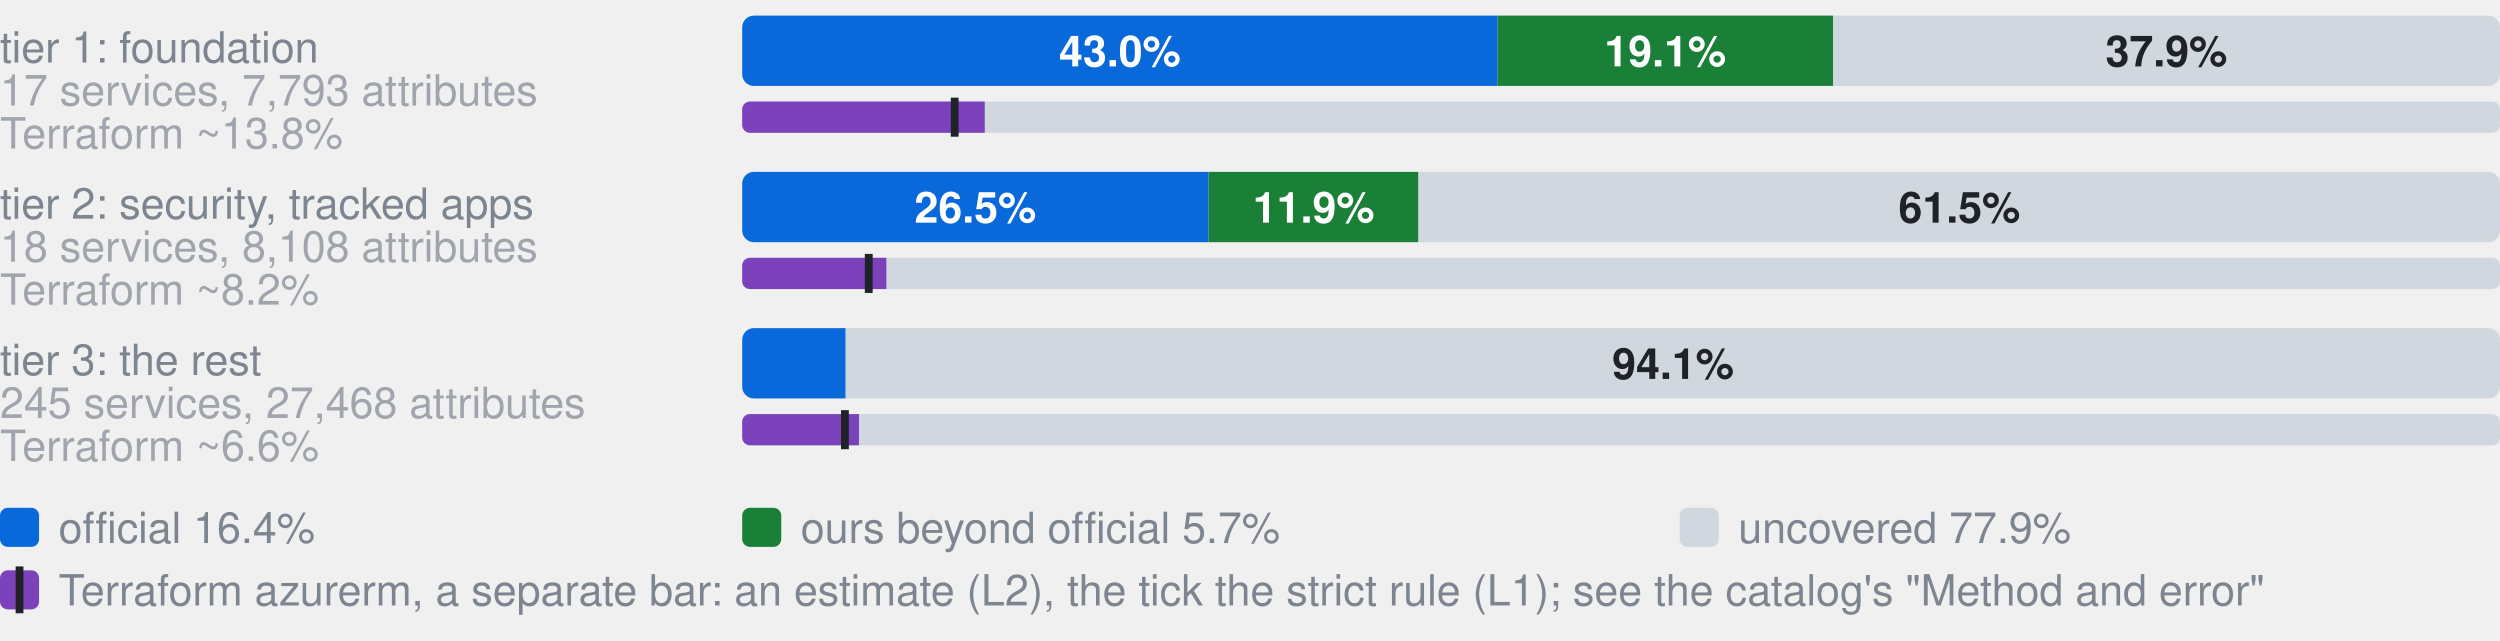
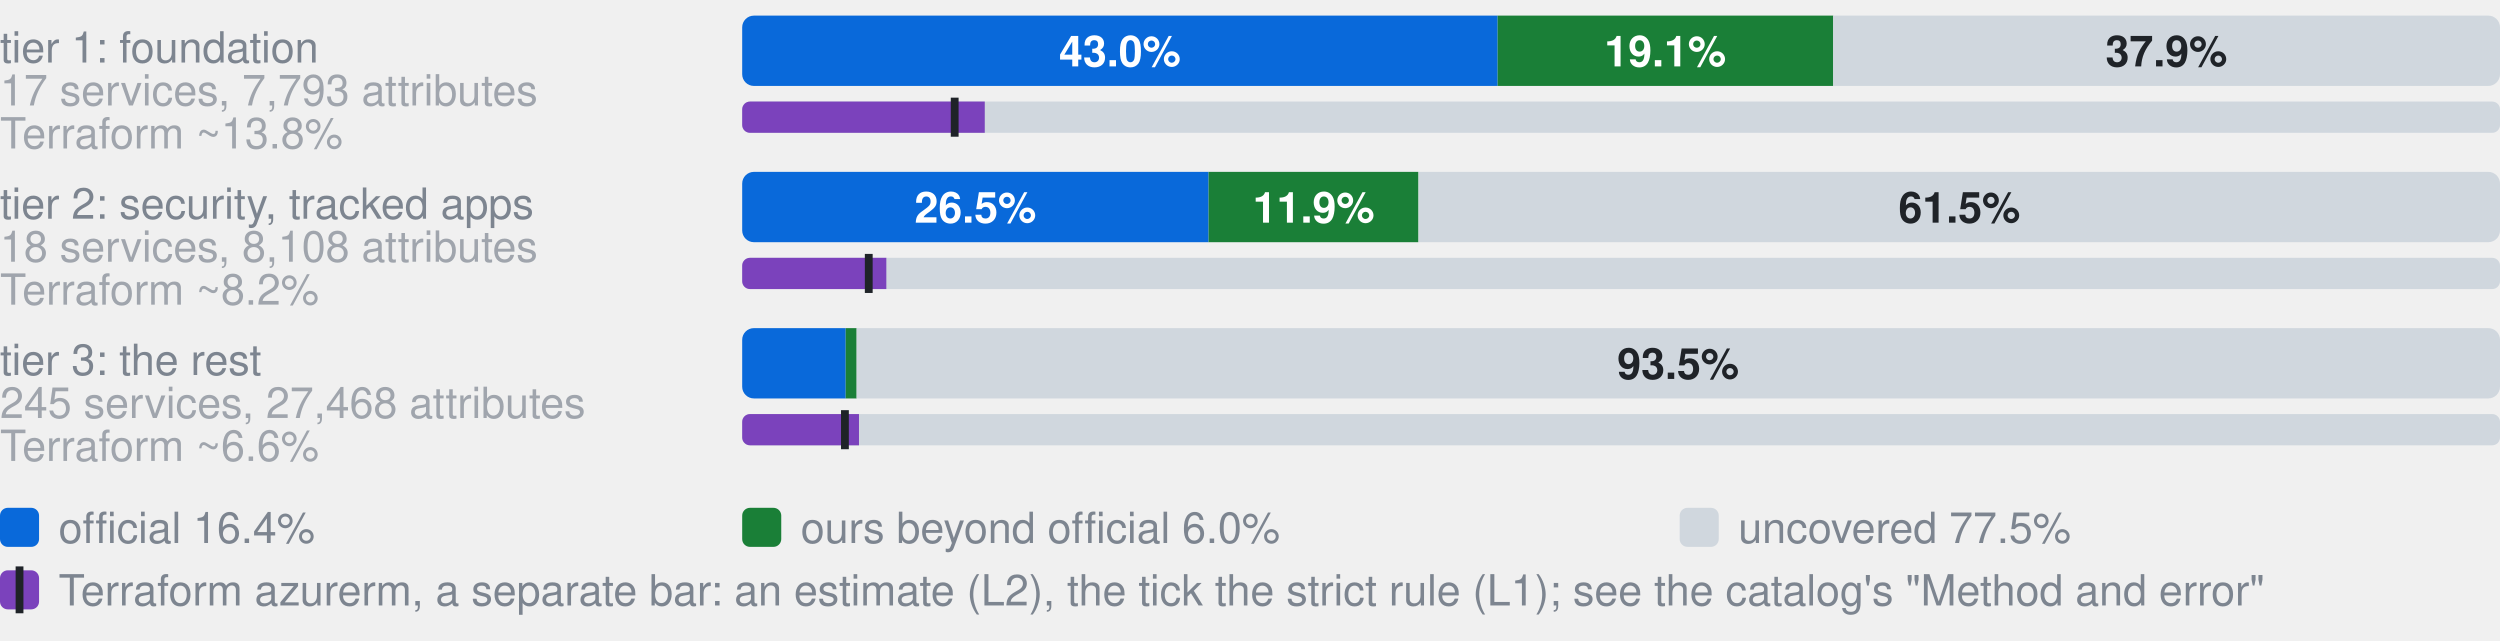
- <svg xmlns="http://www.w3.org/2000/svg" width="640" height="164" viewBox="0 0 640 164" role="img" aria-label="Coverage by tier. tier 1: foundation, 17 services, 7,793 attributes: 43.0% official, 19.1% ours beyond official, 37.9% uncovered, of 7793 attributes; Terraform azurerm, an estimate: 13.8% (L2), 12.1% by the strict rule (L1); tier 2: security, tracked apps, 18 services, 8,108 attributes: 26.5% official, 11.9% ours beyond official, 61.5% uncovered, of 8108 attributes; Terraform azurerm, an estimate: 8.2% (L2), 7.2% by the strict rule (L1); tier 3: the rest, 245 services, 27,468 attributes: 5.9% official, 0.0% ours beyond official, 94.1% uncovered, of 27468 attributes; Terraform azurerm, an estimate: 6.6% (L2), 5.9% by the strict rule (L1)">
+ <svg xmlns="http://www.w3.org/2000/svg" width="640" height="164" viewBox="0 0 640 164" role="img" aria-label="Coverage by tier. tier 1: foundation, 17 services, 7,793 attributes: 43.0% official, 19.1% ours beyond official, 37.9% uncovered, of 7793 attributes; Terraform azurerm, an estimate: 13.8% (L2), 12.1% by the strict rule (L1); tier 2: security, tracked apps, 18 services, 8,108 attributes: 26.5% official, 11.9% ours beyond official, 61.5% uncovered, of 8108 attributes; Terraform azurerm, an estimate: 8.2% (L2), 7.2% by the strict rule (L1); tier 3: the rest, 245 services, 27,468 attributes: 5.9% official, 0.6% ours beyond official, 93.5% uncovered, of 27468 attributes; Terraform azurerm, an estimate: 6.6% (L2), 5.9% by the strict rule (L1)">
  <style>text{font-family:-apple-system,BlinkMacSystemFont,"Segoe UI",Helvetica,Arial,sans-serif}.s{font-size:11px;font-weight:600}.t{font-size:11px;fill:#7d8590}.h{font-size:12px;font-weight:600;fill:#7d8590}</style>
  <text x="0" y="16.0" class="t">tier 1: foundation</text>
  <text x="0" y="27.0" class="t" opacity="0.7">17 services, 7,793 attributes</text>
  <clipPath id="g0">
    <rect x="190.0" y="4.0" width="450.0" height="18.0" rx="3" />
  </clipPath>
  <g clip-path="url(#g0)">
    <rect x="190.0" y="4.0" width="193.4" height="18.0" fill="#0969da" />
    <rect x="383.4" y="4.0" width="85.9" height="18.0" fill="#1a7f37" />
    <rect x="469.3" y="4.0" width="170.7" height="18.0" fill="#d0d7de" />
  </g>
  <text x="286.7" y="17.0" text-anchor="middle" fill="#fff" class="s">43.0%</text>
  <text x="426.3" y="17.0" text-anchor="middle" fill="#fff" class="s">19.1%</text>
  <text x="554.6" y="17.0" text-anchor="middle" fill="#1f2328" class="s">37.9%</text>
  <text x="0" y="38.0" class="t" opacity="0.7">Terraform ~13.8%</text>
  <clipPath id="t0">
    <rect x="190.0" y="26.0" width="450.0" height="8.0" rx="2" />
  </clipPath>
  <g clip-path="url(#t0)">
    <rect x="190.0" y="26.0" width="450.0" height="8.0" fill="#d0d7de" />
    <rect x="190.0" y="26.0" width="62.1" height="8.0" fill="#7b42bc" />
  </g>
  <rect x="243.4" y="25.0" width="2" height="10.0" fill="#1f2328" />
  <text x="0" y="56.0" class="t">tier 2: security, tracked apps</text>
  <text x="0" y="67.0" class="t" opacity="0.7">18 services, 8,108 attributes</text>
  <clipPath id="g1">
    <rect x="190.0" y="44.0" width="450.0" height="18.0" rx="3" />
  </clipPath>
  <g clip-path="url(#g1)">
    <rect x="190.0" y="44.0" width="119.4" height="18.0" fill="#0969da" />
    <rect x="309.4" y="44.0" width="53.7" height="18.0" fill="#1a7f37" />
    <rect x="363.2" y="44.0" width="276.8" height="18.0" fill="#d0d7de" />
  </g>
  <text x="249.7" y="57.0" text-anchor="middle" fill="#fff" class="s">26.5%</text>
  <text x="336.3" y="57.0" text-anchor="middle" fill="#fff" class="s">11.9%</text>
  <text x="501.6" y="57.0" text-anchor="middle" fill="#1f2328" class="s">61.5%</text>
  <text x="0" y="78.0" class="t" opacity="0.7">Terraform ~8.2%</text>
  <clipPath id="t1">
    <rect x="190.0" y="66.0" width="450.0" height="8.0" rx="2" />
  </clipPath>
  <g clip-path="url(#t1)">
    <rect x="190.0" y="66.0" width="450.0" height="8.0" fill="#d0d7de" />
    <rect x="190.0" y="66.0" width="36.9" height="8.0" fill="#7b42bc" />
  </g>
  <rect x="221.4" y="65.0" width="2" height="10.0" fill="#1f2328" />
  <text x="0" y="96.0" class="t">tier 3: the rest</text>
  <text x="0" y="107.0" class="t" opacity="0.7">245 services, 27,468 attributes</text>
  <clipPath id="g2">
    <rect x="190.0" y="84.0" width="450.0" height="18.0" rx="3" />
  </clipPath>
  <g clip-path="url(#g2)">
    <rect x="190.0" y="84.0" width="26.5" height="18.0" fill="#0969da" />
-     <rect x="216.5" y="84.0" width="0.0" height="18.0" fill="#1a7f37" />
-     <rect x="216.5" y="84.0" width="423.5" height="18.0" fill="#d0d7de" />
+     <rect x="216.5" y="84.0" width="2.8" height="18.0" fill="#1a7f37" />
+     <rect x="219.3" y="84.0" width="420.7" height="18.0" fill="#d0d7de" />
  </g>
-   <text x="428.3" y="97.0" text-anchor="middle" fill="#1f2328" class="s">94.1%</text>
+   <text x="429.6" y="97.0" text-anchor="middle" fill="#1f2328" class="s">93.5%</text>
  <text x="0" y="118.0" class="t" opacity="0.7">Terraform ~6.6%</text>
  <clipPath id="t2">
    <rect x="190.0" y="106.0" width="450.0" height="8.0" rx="2" />
  </clipPath>
  <g clip-path="url(#t2)">
    <rect x="190.0" y="106.0" width="450.0" height="8.0" fill="#d0d7de" />
    <rect x="190.0" y="106.0" width="29.9" height="8.0" fill="#7b42bc" />
  </g>
  <rect x="215.3" y="105.0" width="2" height="10.0" fill="#1f2328" />
  <rect x="0" y="130" width="10" height="10" rx="2" fill="#0969da" />
  <text x="15" y="139" class="t">official 16.4%</text>
  <rect x="190" y="130" width="10" height="10" rx="2" fill="#1a7f37" />
-   <text x="205" y="139" class="t">ours beyond official 5.7%</text>
+   <text x="205" y="139" class="t">ours beyond official 6.0%</text>
  <rect x="430" y="130" width="10" height="10" rx="2" fill="#d0d7de" />
-   <text x="445" y="139" class="t">uncovered 77.9%</text>
+   <text x="445" y="139" class="t">uncovered 77.5%</text>
  <rect x="0" y="146" width="10" height="10" rx="2" fill="#7b42bc" />
  <rect x="4" y="145" width="2" height="12" fill="#1f2328" />
  <text x="15" y="155" class="t">Terraform azurerm, a separate bar: an estimate (L2), the tick the strict rule (L1); see the catalog's "Method and error"</text>
</svg>
